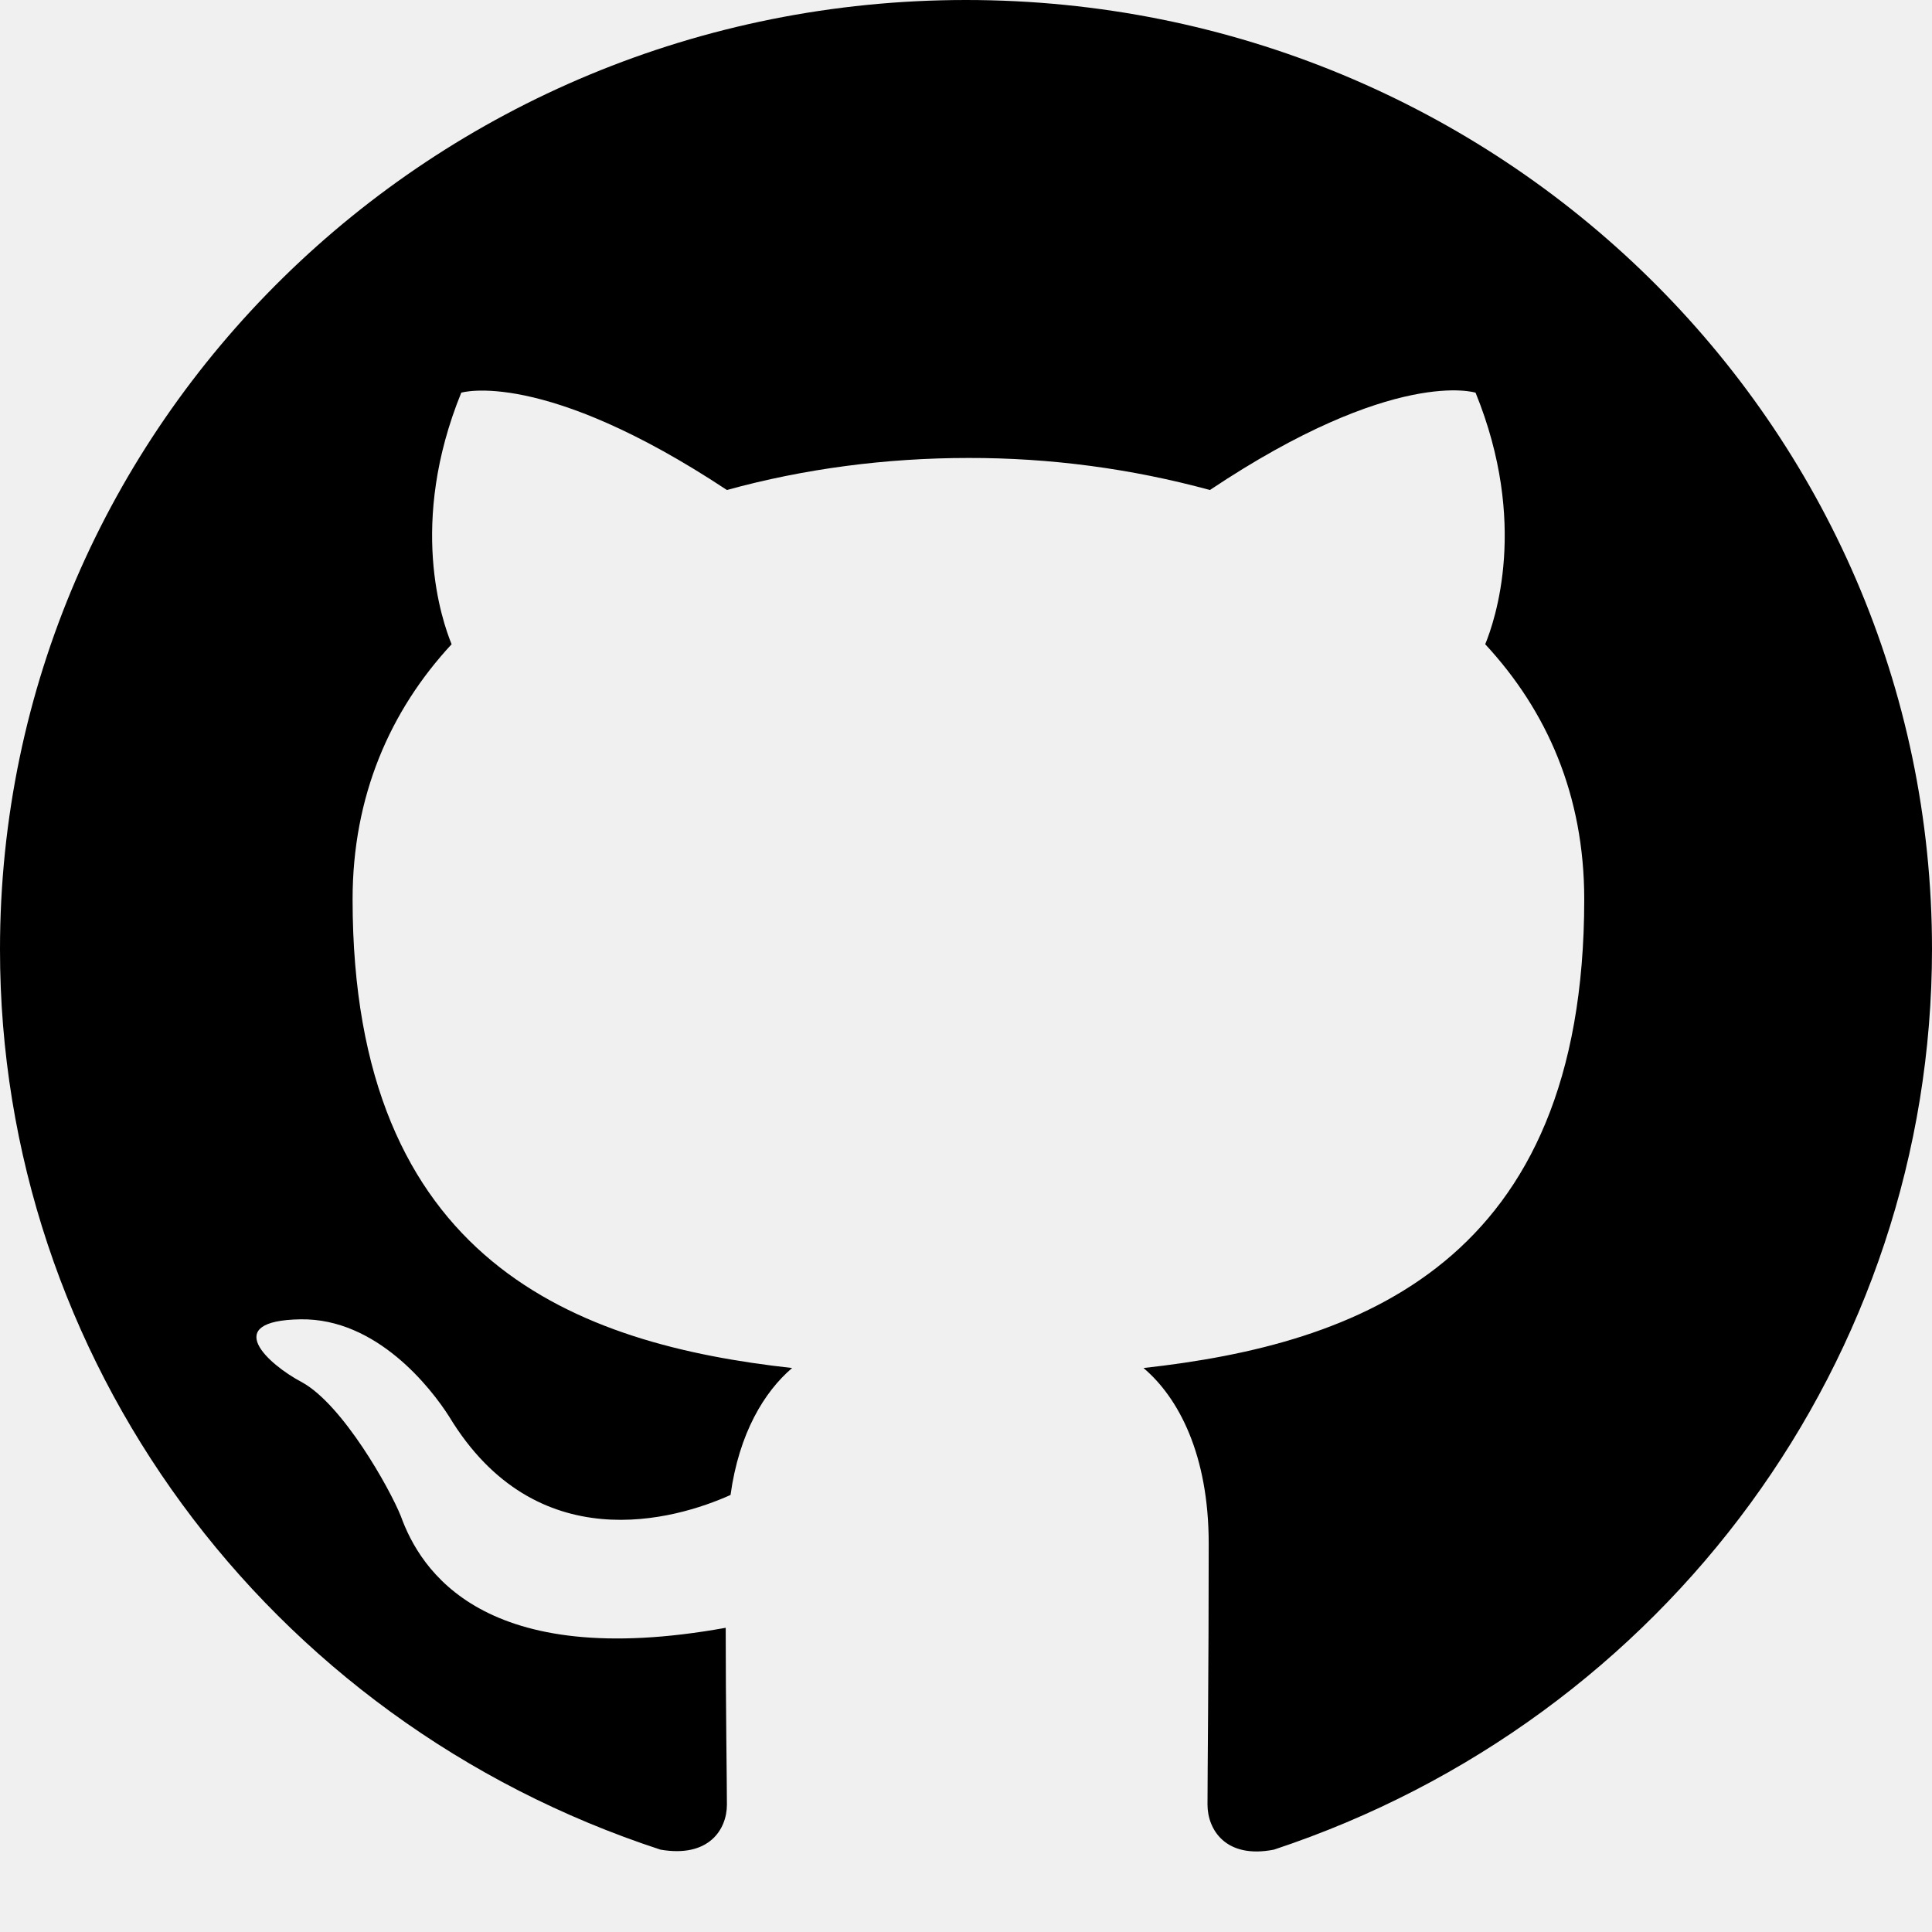
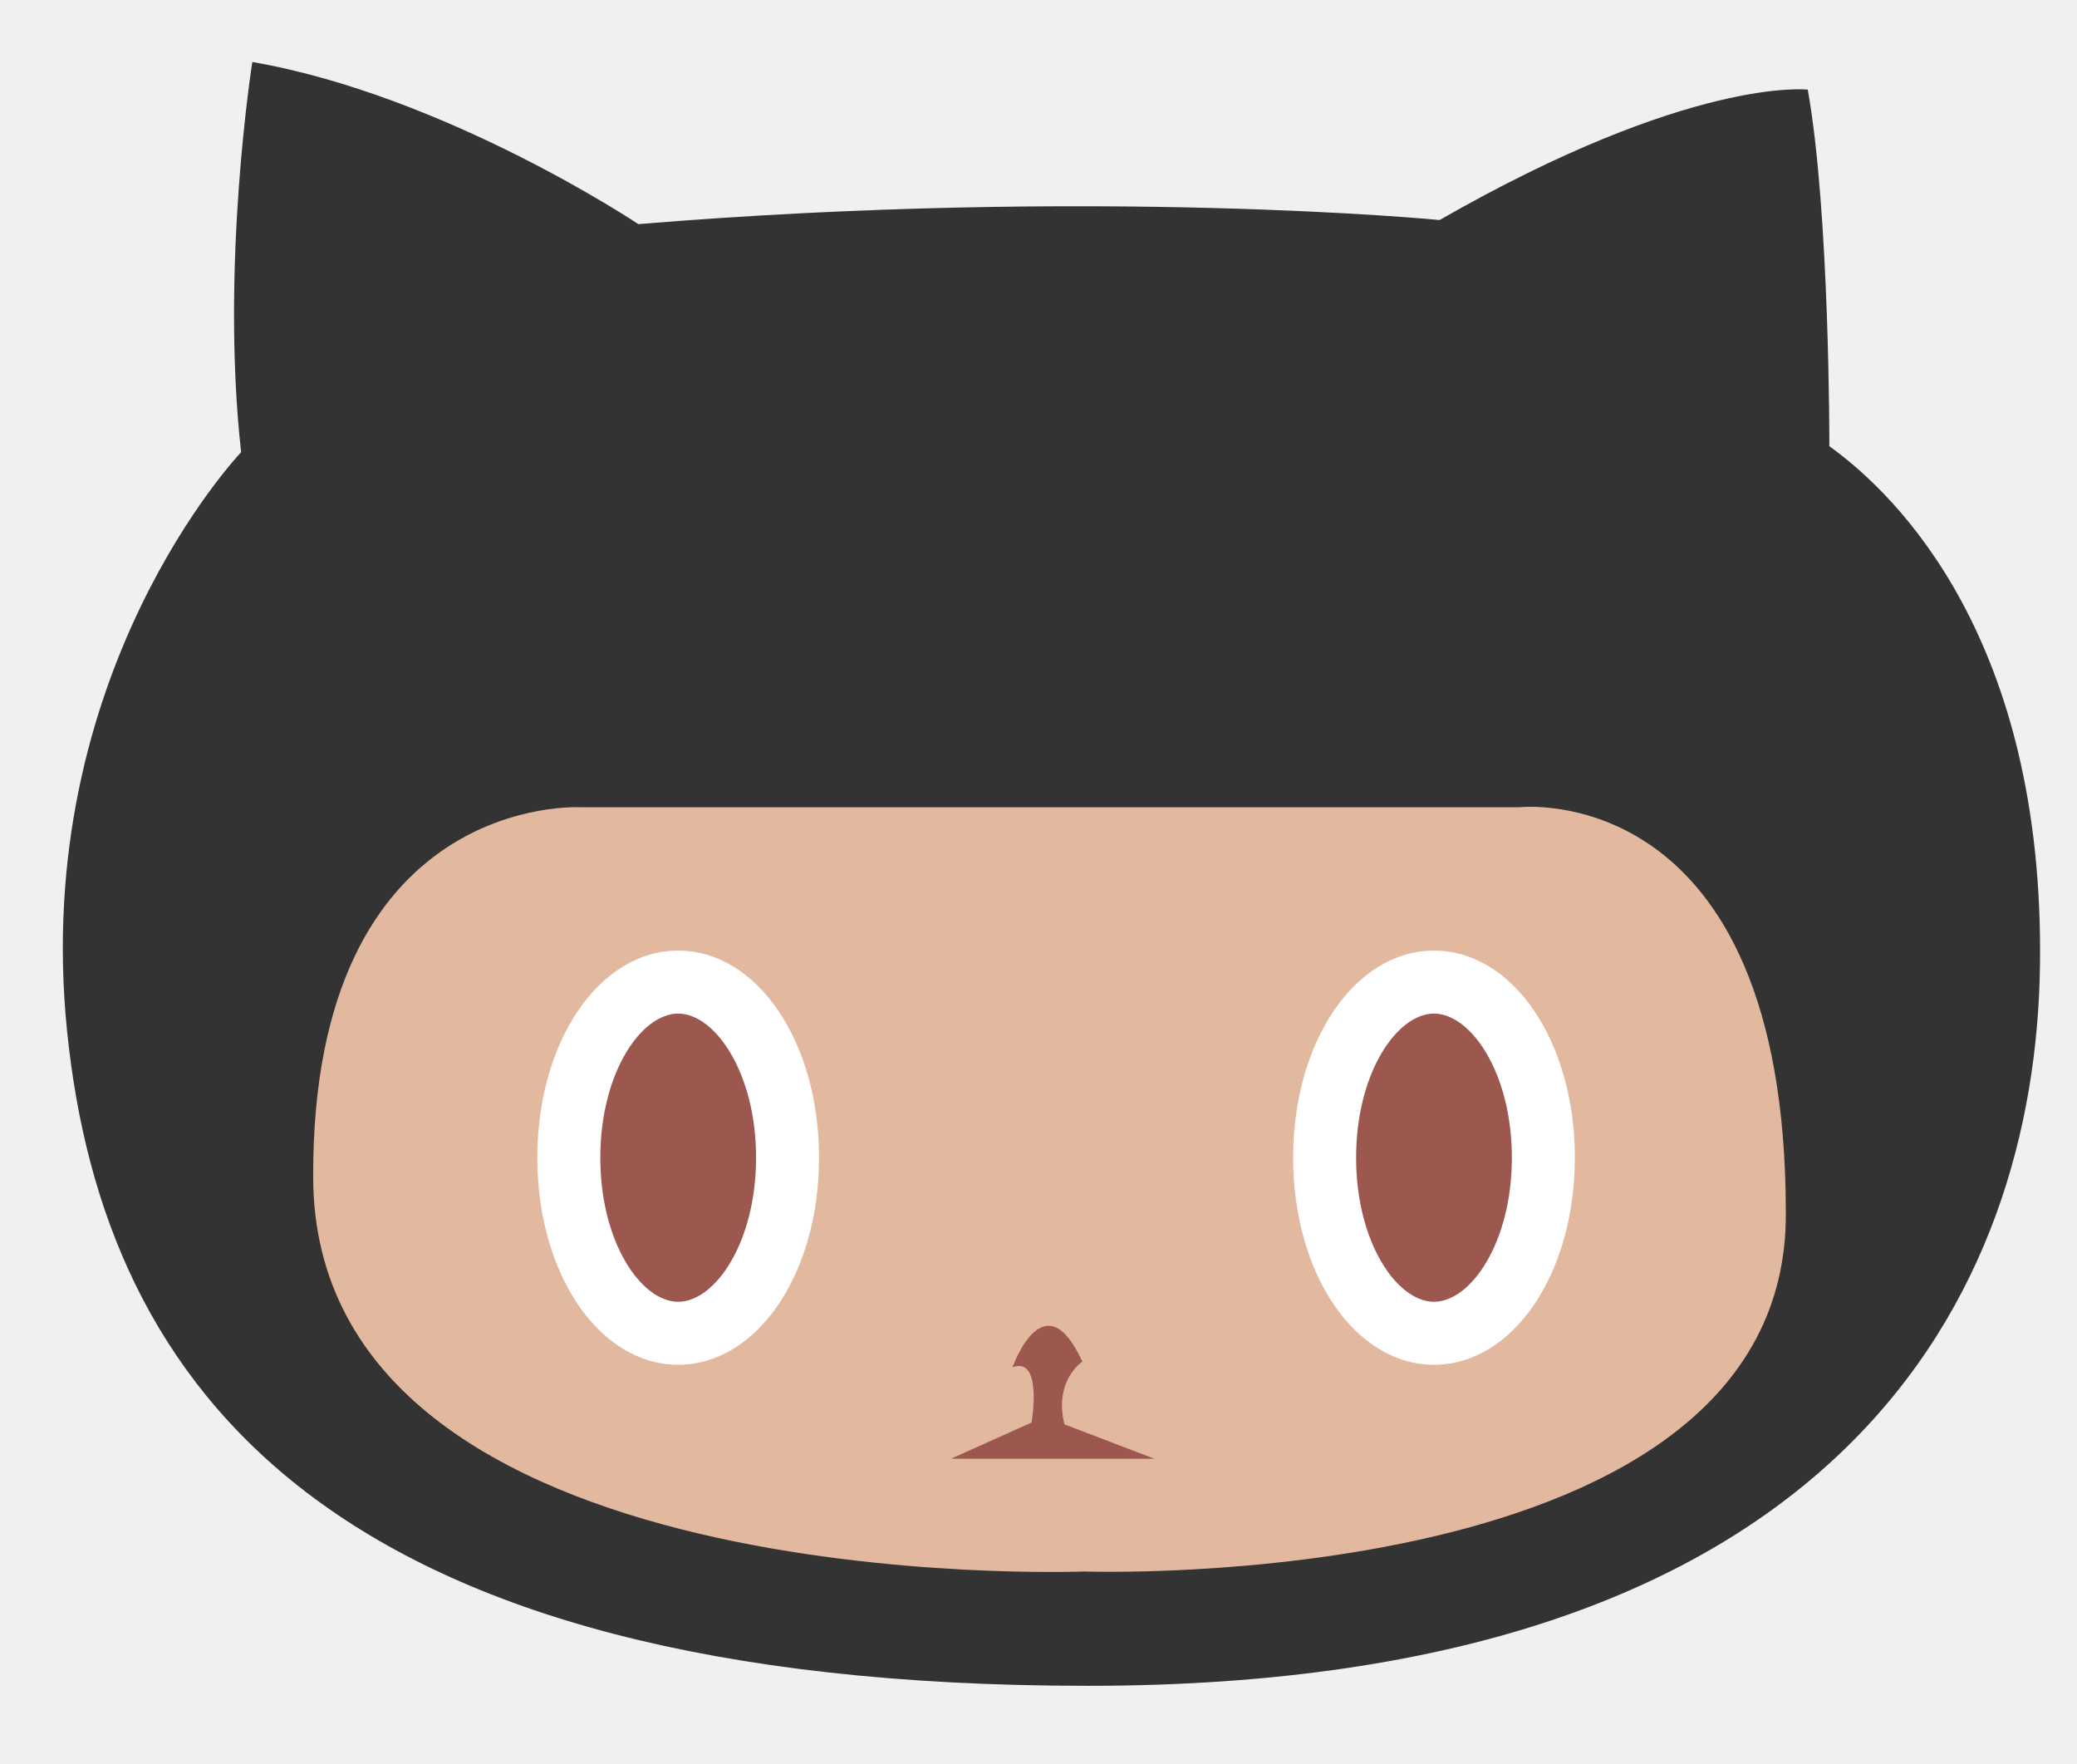
- <svg xmlns="http://www.w3.org/2000/svg" fill="currentColor" fill-rule="evenodd" height="1em" style="flex:none;line-height:1" viewBox="0 0 24 24" width="1em">
-   <path d="M12 0c6.63 0 12 5.276 12 11.79-.001 5.067-3.29 9.567-8.175 11.187-.6.118-.825-.25-.825-.56 0-.398.015-1.665.015-3.242 0-1.105-.375-1.813-.81-2.181 2.67-.295 5.475-1.297 5.475-5.822 0-1.297-.465-2.344-1.23-3.169.12-.295.54-1.503-.12-3.125 0 0-1.005-.324-3.3 1.209a11.32 11.32 0 00-3-.398c-1.02 0-2.04.133-3 .398-2.295-1.518-3.3-1.209-3.3-1.209-.66 1.622-.24 2.83-.12 3.125-.765.825-1.23 1.887-1.23 3.169 0 4.51 2.79 5.527 5.46 5.822-.345.294-.66.81-.765 1.577-.69.31-2.415.81-3.495-.973-.225-.354-.9-1.223-1.845-1.209-1.005.015-.405.56.015.781.51.28 1.095 1.327 1.23 1.666.24.663 1.02 1.93 4.035 1.385 0 .988.015 1.916.015 2.196 0 .31-.225.664-.825.56C3.303 21.374-.003 16.867 0 11.791 0 5.276 5.37 0 12 0z">
- </path>
+ <svg xmlns="http://www.w3.org/2000/svg" t="1741974046438" class="icon" viewBox="0 0 1206 1024" version="1.1" p-id="3447" width="18.844" height="16">
+   <path d="M139.995 262.546s-122.295 127.963-101.047 336.165c21.248 208.238 153.088 380.05 592.75 380.05 439.625 0 550.217-229.486 552.814-418.231 2.597-188.672-82.395-272.823-122.295-301.458 0 0 0.256-135.461-12.544-207.031 0 0-67.657-8.009-213.76 75.703 0 0-199.461-19.493-465.262 2.377 0 0-111.653-74.606-224.146-94.135 0 0-18.651 117.467-6.51 226.56z" fill="#333333" p-id="3448" />
+   <path d="M336.859 468.663h545.499s154.587-17.371 154.587 235.52c1.243 222.574-407.369 208.201-407.369 208.201s-447.488 17.774-447.744-229.266c-0.585-223.086 155.026-214.455 155.026-214.455z" fill="#E2B89F" p-id="3449" />
+   <path d="M832.622 570.185c35.072 0 63.525 45.714 63.525 101.925 0 56.32-28.453 101.961-63.525 101.961-35.035 0-63.488-45.641-63.488-101.961-0.037-56.21 28.453-101.925 63.488-101.925z" fill="#9C584F" p-id="3450" />
+   <path d="M832.622 792.357c-45.861 0-81.774-52.809-81.774-120.247 0-67.401 35.913-120.21 81.774-120.21 45.897 0 81.81 52.809 81.81 120.21 0 67.438-35.95 120.247-81.81 120.247z m0-203.886c-21.394 0-45.202 34.341-45.202 83.639 0 49.335 23.808 83.675 45.202 83.675s45.239-34.341 45.239-83.675c0-49.298-23.845-83.639-45.239-83.639z" fill="#FFFFFF" p-id="3451" />
+   <path d="M393.765 570.185c35.072 0 63.525 45.714 63.525 101.925 0 56.32-28.453 101.961-63.525 101.961-35.035 0-63.488-45.641-63.488-101.961-0.037-56.21 28.453-101.925 63.488-101.925z" fill="#9C584F" p-id="3452" />
+   <path d="M393.765 792.357c-45.861 0-81.774-52.809-81.774-120.247 0-67.401 35.913-120.21 81.774-120.21 45.861 0 81.81 52.809 81.81 120.21 0 67.438-35.95 120.247-81.81 120.247z m0-203.886c-21.394 0-45.202 34.341-45.202 83.639 0 49.335 23.808 83.675 45.202 83.675s45.239-34.341 45.239-83.675c0-49.298-23.845-83.639-45.239-83.639z" fill="#FFFFFF" p-id="3453" />
+   <path d="M587.922 793.783s18.249-51.858 40.558-3.255c0 0-16.713 10.862-10.423 36.425l52.224 19.968h-118.126l46.811-21.029s6.729-38.619-11.045-32.11z" fill="#9C584F" p-id="3454" />
</svg>
